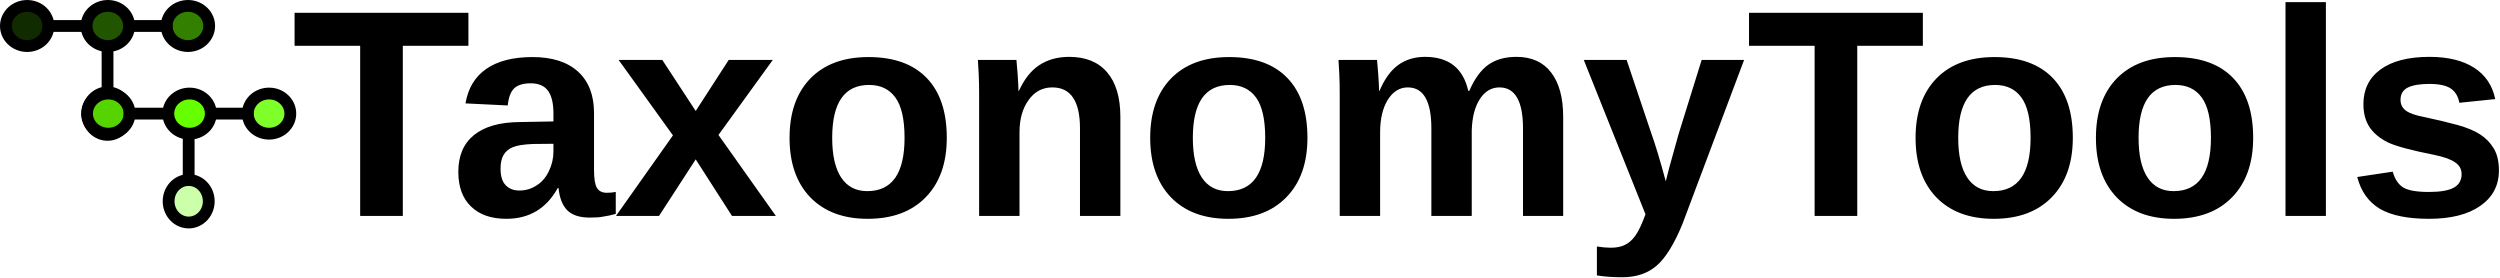
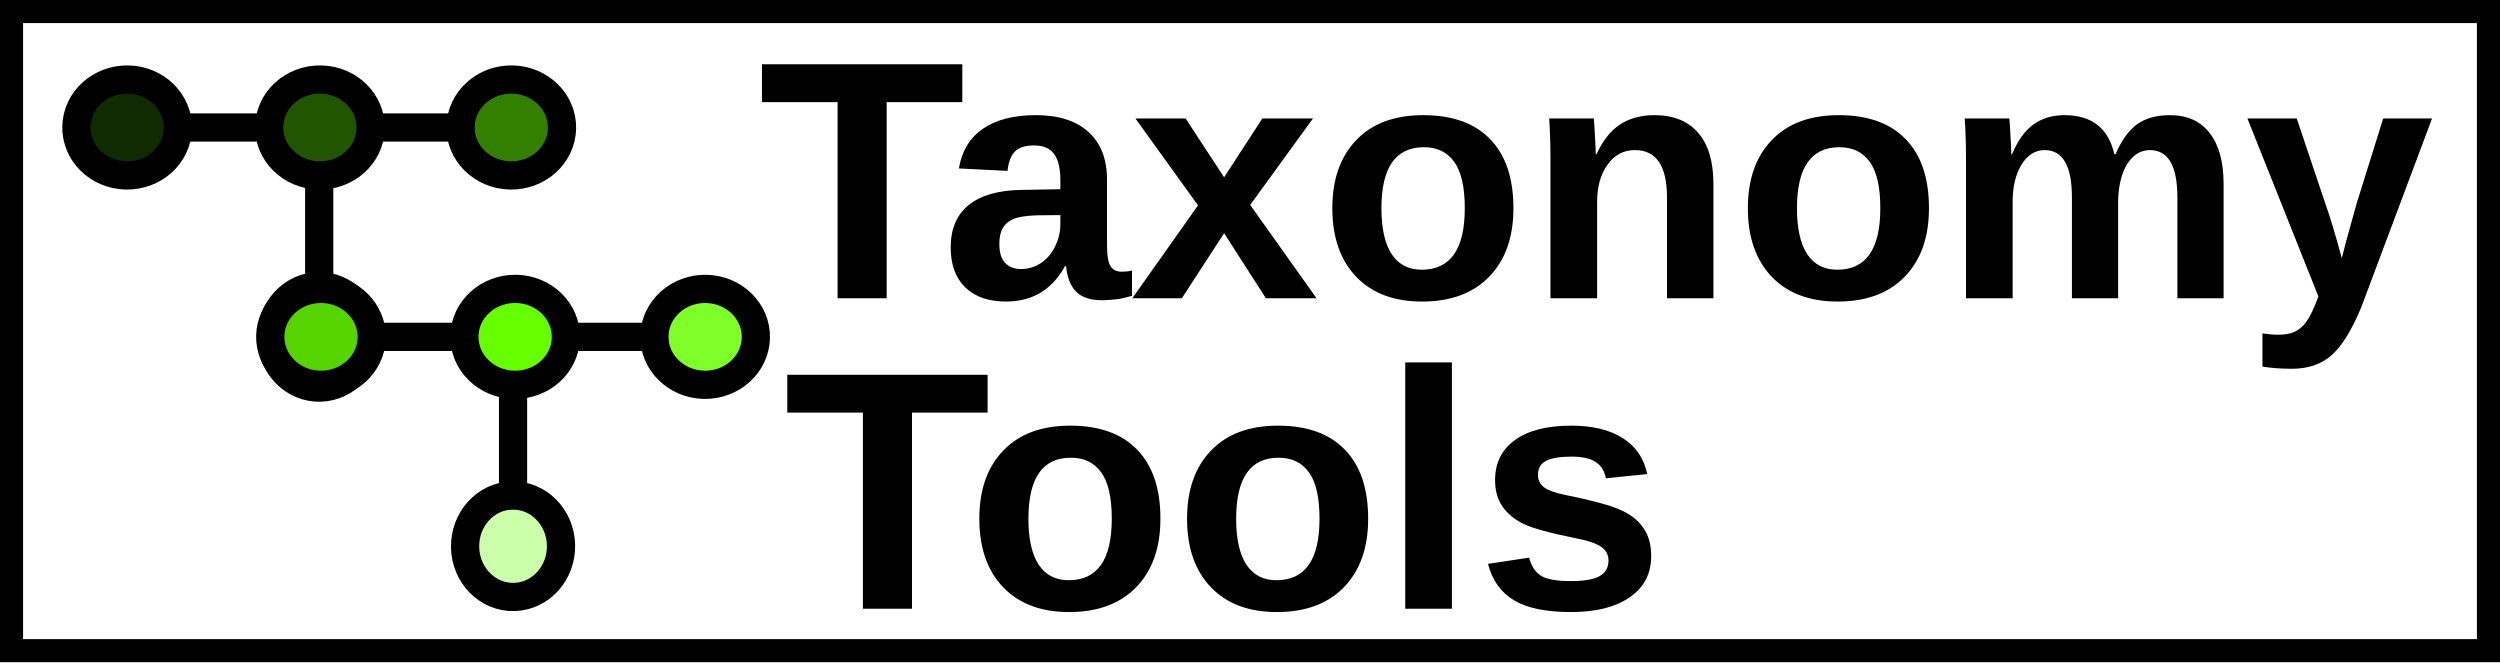
- <svg xmlns="http://www.w3.org/2000/svg" width="190.546" height="21.126" id="svg2" version="1.1">
+ <svg xmlns="http://www.w3.org/2000/svg" width="108.287" height="28.683" id="svg2" version="1.1">
  <defs id="defs4">
    </defs>
-   <g id="layer1" transform="translate(-22.03667,-83.48654)">
-     <ellipse cy="-84.917" cx="26.202" style="fill:#112b00;fill-opacity:1;fill-rule:evenodd;stroke:#000000;stroke-width:0.9;stroke-miterlimit:4;stroke-dasharray:none" id="path2991-2-5" transform="matrix(0.9997584,0.02198011,0.02460629,-0.9996972,0,0)" rx="1.619" ry="1.53" />
-     <path style="fill:#ff0000;fill-rule:evenodd;stroke:#000000;stroke-width:0.9;stroke-linecap:butt;stroke-linejoin:miter;stroke-miterlimit:4;stroke-dasharray:none;stroke-opacity:1" d="m 25.288,85.467 5,0" id="path4163-4" />
-     <ellipse cy="84.647" cx="-38.453" style="fill:#338000;fill-opacity:1;fill-rule:evenodd;stroke:#000000;stroke-width:0.9;stroke-miterlimit:4;stroke-dasharray:none" id="path2991-2-8" transform="matrix(-0.9997584,-0.02198011,-0.02460629,0.9996972,0,0)" rx="1.619" ry="1.53" />
-     <path style="fill:#ff0000;fill-rule:evenodd;stroke:#000000;stroke-width:0.9;stroke-linecap:butt;stroke-linejoin:miter;stroke-miterlimit:4;stroke-dasharray:none;stroke-opacity:1" d="m 35.179,85.467 -5,0" id="path4163-7" />
-     <ellipse cy="28.201" cx="-92.863" style="fill:#00ff00;fill-opacity:1;fill-rule:evenodd;stroke:#000000;stroke-width:0.9;stroke-miterlimit:4;stroke-dasharray:none" id="path2991-2-4" transform="matrix(-0.02198011,-0.9997584,0.9996972,-0.02460629,0,0)" rx="1.619" ry="1.53" />
-     <path style="fill:none;fill-rule:evenodd;stroke:#000000;stroke-width:0.9;stroke-linecap:butt;stroke-linejoin:miter;stroke-miterlimit:4;stroke-dasharray:none;stroke-opacity:1" d="m 30.233,90.965 0,-5" id="path4163-0" />
-     <ellipse cy="-91.458" cx="32.548" style="fill:#55d400;fill-opacity:1;fill-rule:evenodd;stroke:#000000;stroke-width:0.9;stroke-miterlimit:4;stroke-dasharray:none" id="path2991-2-5-9" transform="matrix(0.9997584,0.02198011,0.02460629,-0.9996972,0,0)" rx="1.619" ry="1.53" />
-     <path style="fill:none;fill-rule:evenodd;stroke:#000000;stroke-width:0.9;stroke-linecap:butt;stroke-linejoin:miter;stroke-miterlimit:4;stroke-dasharray:none;stroke-opacity:1" d="m 31.472,92.146 5,0" id="path4163-4-5" />
-     <ellipse cy="91.189" cx="-44.8" style="fill:#7fff2a;fill-opacity:1;fill-rule:evenodd;stroke:#000000;stroke-width:0.9;stroke-miterlimit:4;stroke-dasharray:none" id="path2991-2-8-7" transform="matrix(-0.9997584,-0.02198011,-0.02460629,0.9996972,0,0)" rx="1.619" ry="1.53" />
-     <path style="fill:none;fill-rule:evenodd;stroke:#000000;stroke-width:0.9;stroke-linecap:butt;stroke-linejoin:miter;stroke-miterlimit:4;stroke-dasharray:none;stroke-opacity:1" d="m 41.363,92.146 -5,0" id="path4163-7-2" />
-     <ellipse cy="34.237" cx="-99.693" style="fill:#ccffaa;fill-opacity:1;fill-rule:evenodd;stroke:#000000;stroke-width:0.9;stroke-miterlimit:4;stroke-dasharray:none" id="path2991-2-4-4" transform="matrix(-0.02198011,-0.9997584,0.9996972,-0.02460629,0,0)" rx="1.619" ry="1.53" />
-     <path style="fill:none;fill-rule:evenodd;stroke:#000000;stroke-width:0.9;stroke-linecap:butt;stroke-linejoin:miter;stroke-miterlimit:4;stroke-dasharray:none;stroke-opacity:1" d="m 36.417,97.644 0,-5" id="path4163-0-8" />
-     <ellipse cy="-84.781" cx="32.35" style="fill:#225500;fill-opacity:1;fill-rule:evenodd;stroke:#000000;stroke-width:0.9;stroke-miterlimit:4;stroke-dasharray:none" id="path2991-2-5-9-5" transform="matrix(0.9997584,0.02198011,0.02460629,-0.9996972,0,0)" rx="1.619" ry="1.53" />
-     <ellipse cy="-91.322" cx="38.74" style="fill:#66ff00;fill-opacity:1;fill-rule:evenodd;stroke:#000000;stroke-width:0.9;stroke-miterlimit:4;stroke-dasharray:none" id="path2991-2-5-9-3" transform="matrix(0.9997584,0.02198011,0.02460629,-0.9996972,0,0)" rx="1.619" ry="1.53" />
+   <g id="layer1" transform="translate(10.79287,-24.74462)">
    <text xml:space="preserve" style="font-style:normal;font-variant:normal;font-weight:bold;font-stretch:normal;font-size:22.5px;line-height:0%;font-family:'Liberation Sans';-inkscape-font-specification:'Sans Bold';letter-spacing:0px;word-spacing:0px;fill:#000000;fill-opacity:1;stroke:none;stroke-width:1px;stroke-linecap:butt;stroke-linejoin:miter;stroke-opacity:1" x="16.963" y="101.074" id="text4158">
      <tspan id="tspan4160" x="16.963" y="101.074" />
    </text>
-     <text xml:space="preserve" style="font-style:normal;font-variant:normal;font-weight:bold;font-stretch:normal;font-size:22.5px;line-height:0%;font-family:'Liberation Sans';-inkscape-font-specification:'Sans Bold';letter-spacing:0px;word-spacing:0px;fill:#000000;fill-opacity:1;stroke:none;stroke-width:1px;stroke-linecap:butt;stroke-linejoin:miter;stroke-opacity:1" x="44.239" y="99.943" id="text4162">
-       <tspan id="tspan4164" x="44.239" y="99.943" style="font-size:22.5px">TaxonomyTools</tspan>
-     </text>
+     <g id="g9273">
+       <g transform="matrix(0.6129652,0,0,0.6129652,-123.789,-115.7391)" id="g10260-2">
+         <ellipse cy="-233.89" cx="199.131" style="fill:#112b00;fill-opacity:1;fill-rule:evenodd;stroke:#000000;stroke-width:1.994;stroke-miterlimit:4;stroke-dasharray:none" id="path2991-2-5-5" transform="matrix(0.9997584,0.02198011,0.02460629,-0.9996972,0,0)" rx="3.586" ry="3.39" />
+         <path style="fill:#ff0000;fill-rule:evenodd;stroke:#000000;stroke-width:1.994;stroke-linecap:butt;stroke-linejoin:miter;stroke-miterlimit:4;stroke-dasharray:none;stroke-opacity:1" d="m 195.946,238.196 11.075,0" id="path4163-4-7" />
+         <ellipse cy="233.293" cx="-226.268" style="fill:#338000;fill-opacity:1;fill-rule:evenodd;stroke:#000000;stroke-width:1.994;stroke-miterlimit:4;stroke-dasharray:none" id="path2991-2-8-71" transform="matrix(-0.9997584,-0.02198011,-0.02460629,0.9996972,0,0)" rx="3.586" ry="3.39" />
+         <path style="fill:#ff0000;fill-rule:evenodd;stroke:#000000;stroke-width:1.994;stroke-linecap:butt;stroke-linejoin:miter;stroke-miterlimit:4;stroke-dasharray:none;stroke-opacity:1" d="m 217.855,238.196 -11.075,0" id="path4163-7-4" />
+         <ellipse cy="201.29" cx="-258.008" style="fill:#00ff00;fill-opacity:1;fill-rule:evenodd;stroke:#000000;stroke-width:1.994;stroke-miterlimit:4;stroke-dasharray:none" id="path2991-2-4-0" transform="matrix(-0.02198011,-0.9997584,0.9996972,-0.02460629,0,0)" rx="3.586" ry="3.39" />
+         <path style="fill:none;fill-rule:evenodd;stroke:#000000;stroke-width:1.994;stroke-linecap:butt;stroke-linejoin:miter;stroke-miterlimit:4;stroke-dasharray:none;stroke-opacity:1" d="m 206.9,250.375 0,-11.075" id="path4163-0-7" />
+         <ellipse cy="-248.38" cx="213.189" style="fill:#55d400;fill-opacity:1;fill-rule:evenodd;stroke:#000000;stroke-width:1.994;stroke-miterlimit:4;stroke-dasharray:none" id="path2991-2-5-9-0" transform="matrix(0.9997584,0.02198011,0.02460629,-0.9996972,0,0)" rx="3.586" ry="3.39" />
+         <path style="fill:none;fill-rule:evenodd;stroke:#000000;stroke-width:1.994;stroke-linecap:butt;stroke-linejoin:miter;stroke-miterlimit:4;stroke-dasharray:none;stroke-opacity:1" d="m 209.643,252.99 11.075,0" id="path4163-4-5-3" />
+         <ellipse cy="247.783" cx="-240.326" style="fill:#7fff2a;fill-opacity:1;fill-rule:evenodd;stroke:#000000;stroke-width:1.994;stroke-miterlimit:4;stroke-dasharray:none" id="path2991-2-8-7-6" transform="matrix(-0.9997584,-0.02198011,-0.02460629,0.9996972,0,0)" rx="3.586" ry="3.39" />
+         <path style="fill:none;fill-rule:evenodd;stroke:#000000;stroke-width:1.994;stroke-linecap:butt;stroke-linejoin:miter;stroke-miterlimit:4;stroke-dasharray:none;stroke-opacity:1" d="m 231.553,252.99 -11.075,0" id="path4163-7-2-1" />
+         <ellipse cy="214.66" cx="-273.135" style="fill:#ccffaa;fill-opacity:1;fill-rule:evenodd;stroke:#000000;stroke-width:1.994;stroke-miterlimit:4;stroke-dasharray:none" id="path2991-2-4-4-1" transform="matrix(-0.02198011,-0.9997584,0.9996972,-0.02460629,0,0)" rx="3.586" ry="3.39" />
+         <path style="fill:none;fill-rule:evenodd;stroke:#000000;stroke-width:1.994;stroke-linecap:butt;stroke-linejoin:miter;stroke-miterlimit:4;stroke-dasharray:none;stroke-opacity:1" d="m 220.598,265.17 0,-11.075" id="path4163-0-8-5" />
+         <ellipse cy="-233.59" cx="212.749" style="fill:#225500;fill-opacity:1;fill-rule:evenodd;stroke:#000000;stroke-width:1.994;stroke-miterlimit:4;stroke-dasharray:none" id="path2991-2-5-9-5-4" transform="matrix(0.9997584,0.02198011,0.02460629,-0.9996972,0,0)" rx="3.586" ry="3.39" />
+         <ellipse cy="-248.078" cx="226.904" style="fill:#66ff00;fill-opacity:1;fill-rule:evenodd;stroke:#000000;stroke-width:1.994;stroke-miterlimit:4;stroke-dasharray:none" id="path2991-2-5-9-3-2" transform="matrix(0.9997584,0.02198011,0.02460629,-0.9996972,0,0)" rx="3.586" ry="3.39" />
+         <text xml:space="preserve" style="font-style:normal;font-variant:normal;font-weight:bold;font-stretch:normal;font-size:49.838px;line-height:0%;font-family:'Liberation Sans';-inkscape-font-specification:'Sans Bold';letter-spacing:0px;word-spacing:0px;fill:#000000;fill-opacity:1;stroke:none;stroke-width:1px;stroke-linecap:butt;stroke-linejoin:miter;stroke-opacity:1" x="237.923" y="250.262" id="text4162-5">
+           <tspan id="tspan4164-6" x="237.923" y="250.262" style="font-size:24.035px">Taxonomy</tspan>
+         </text>
+         <text xml:space="preserve" style="font-style:normal;font-weight:normal;font-size:24.035px;line-height:125%;font-family:sans-serif;letter-spacing:0px;word-spacing:0px;fill:#000000;fill-opacity:1;stroke:none;stroke-width:1px;stroke-linecap:butt;stroke-linejoin:miter;stroke-opacity:1" x="239.71" y="272.203" id="text10236-4">
+           <tspan id="tspan10238-3" x="239.71" y="272.203" style="font-style:normal;font-variant:normal;font-weight:bold;font-stretch:normal;font-size:24.035px;font-family:'Liberation Sans';-inkscape-font-specification:'Liberation Sans Bold'">Tools</tspan>
+         </text>
+       </g>
+       <rect y="25.245" x="-10.293" height="27.683" width="107.287" id="rect10280-7" style="fill:none;fill-opacity:0;stroke:#000000;stroke-width:1;stroke-miterlimit:4;stroke-dasharray:none;stroke-dashoffset:0" />
+     </g>
  </g>
</svg>
